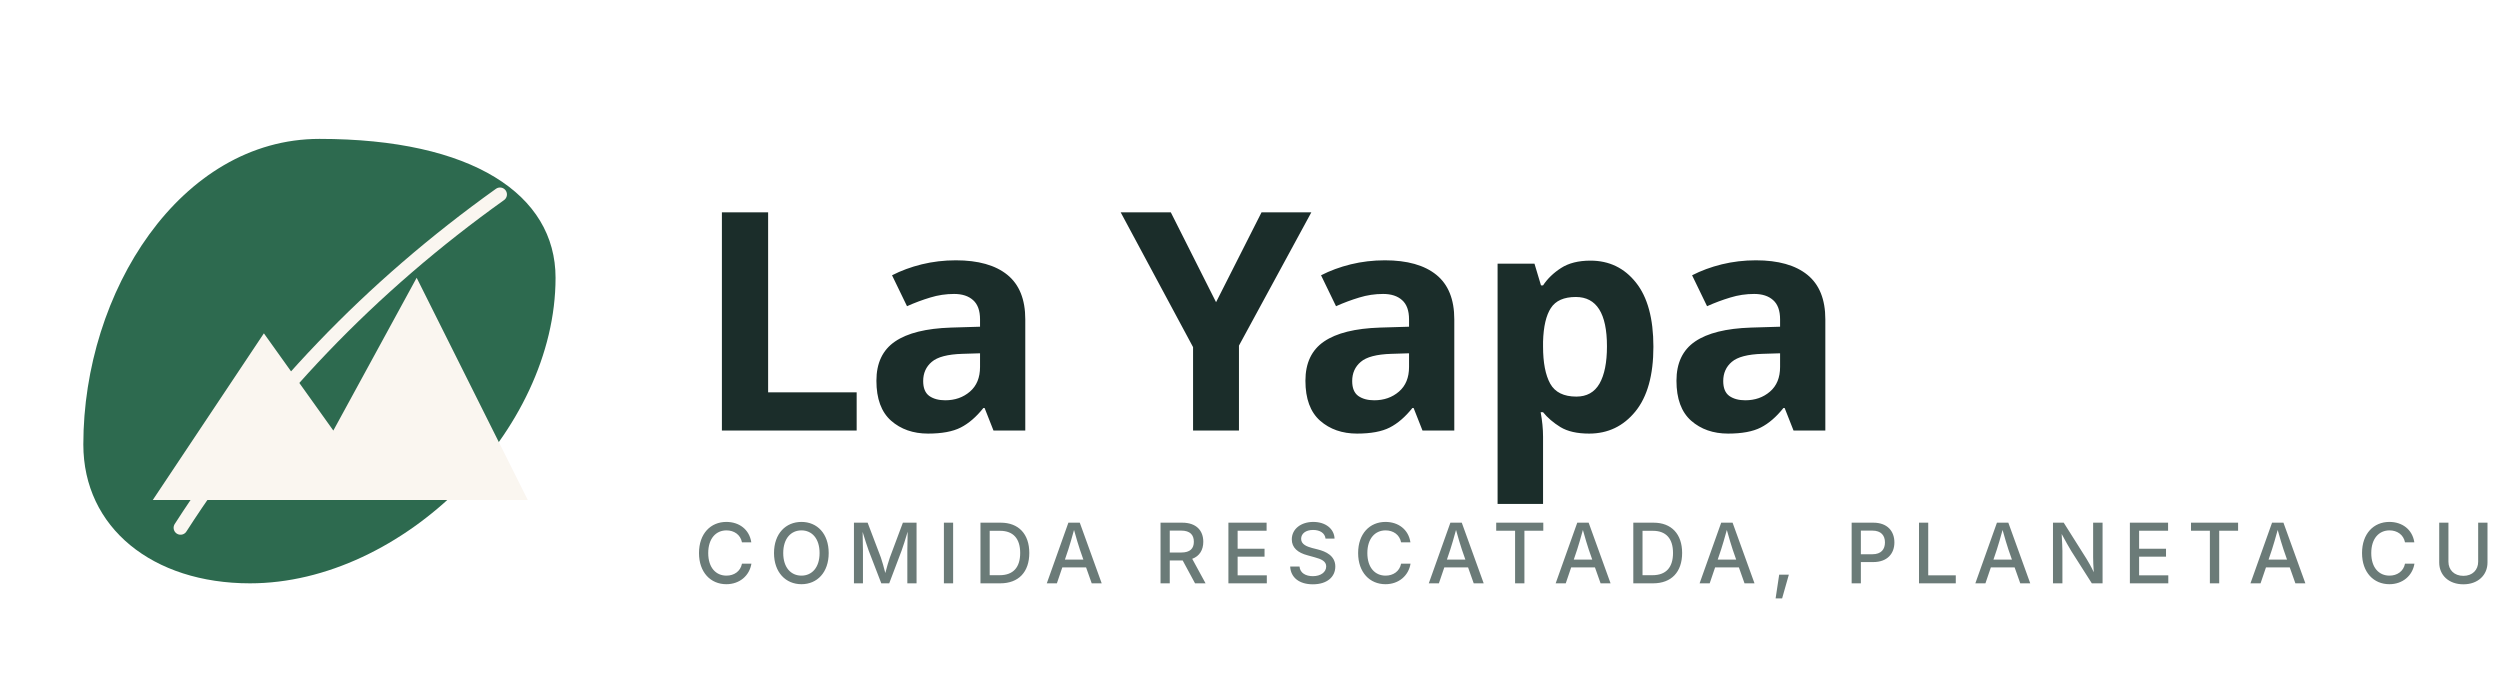
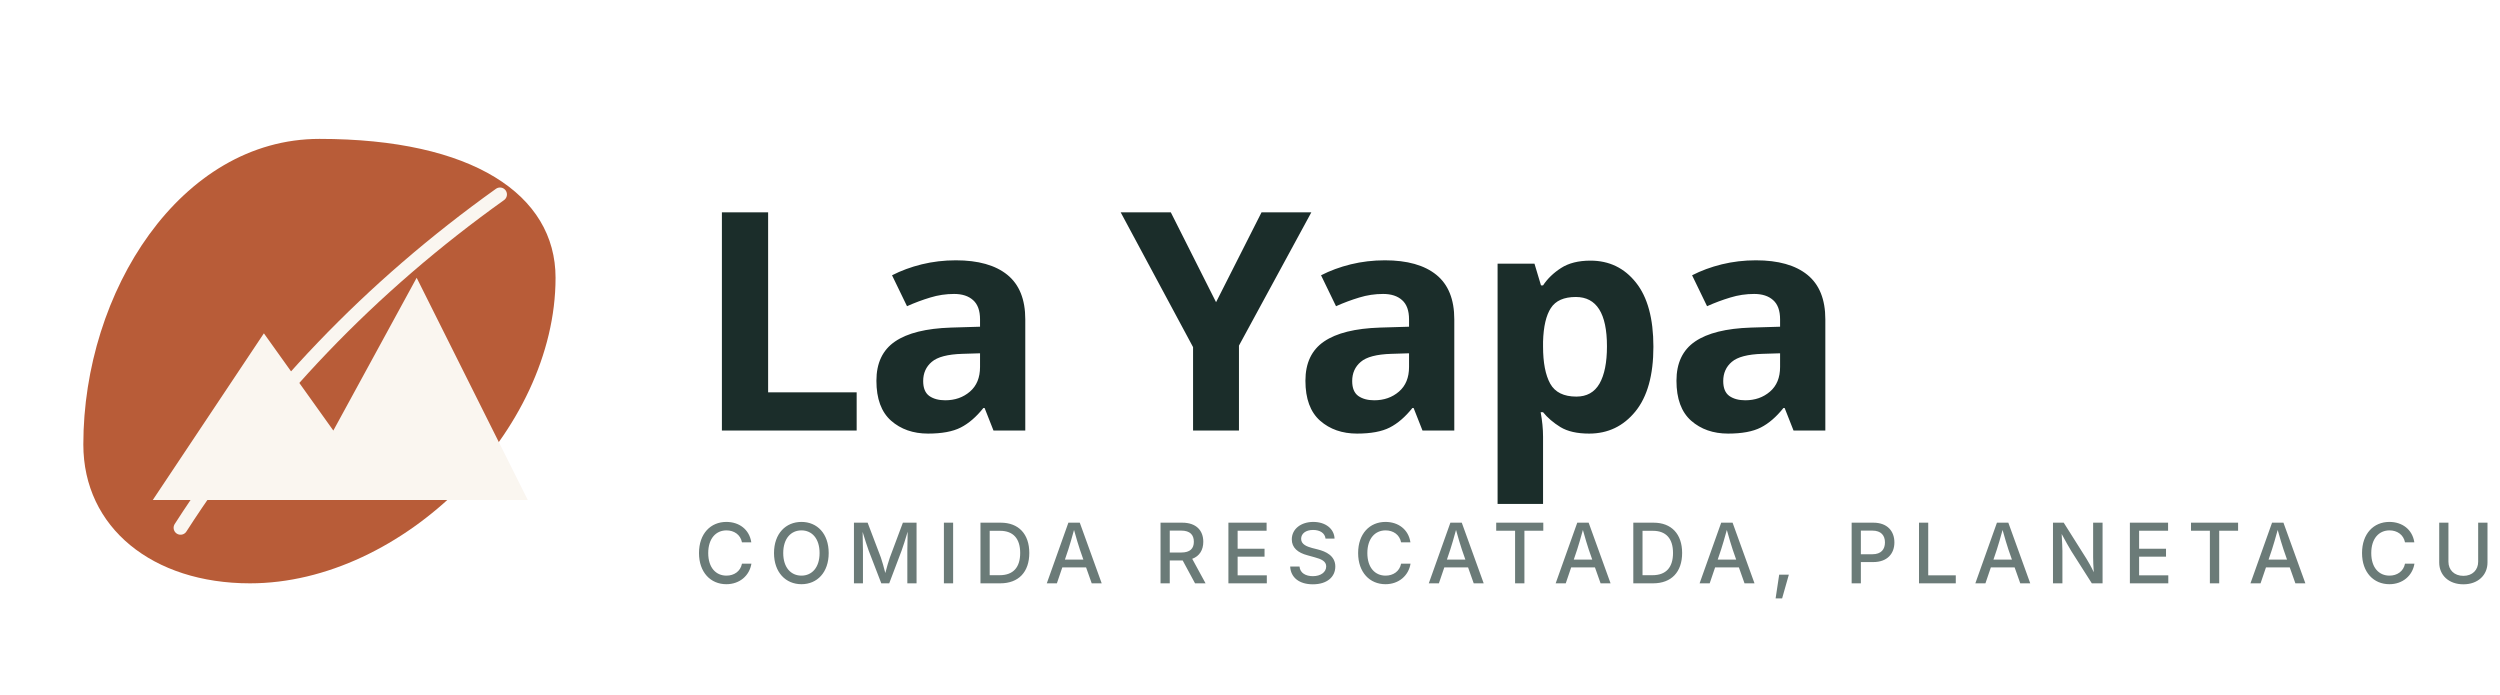
<svg xmlns="http://www.w3.org/2000/svg" viewBox="0 0 360 100" width="360" height="100" aria-label="La Yapa">
  <g transform="translate(8 12)">
-     <path d="M 38 8 C 18 8 4 30 4 52 C 4 64 14 72 28 72 C 50 72 72 50 72 28 C 72 16 60 8 38 8 Z" fill="#2D6A4F" />
+     <path d="M 38 8 C 18 8 4 30 4 52 C 4 64 14 72 28 72 C 50 72 72 50 72 28 C 72 16 60 8 38 8 Z" fill="#B85C38" />
    <path d="M 14 60 L 30 36 L 40 50 L 52 28 L 68 60 Z" fill="#FAF6F0" />
    <path d="M 18 64 Q 36 36 64 16" stroke="#FAF6F0" stroke-width="2" fill="none" stroke-linecap="round" />
  </g>
  <text x="100" y="62" font-family="Poppins, system-ui, sans-serif" font-size="44" font-weight="700" fill="#1B2D2A" letter-spacing="-0.5">La Yapa</text>
  <text x="100" y="84" font-family="Inter, system-ui, sans-serif" font-size="12" font-weight="500" fill="#6B7B78" letter-spacing="2">COMIDA RESCATADA, PLANETA CUIDADO</text>
</svg>
